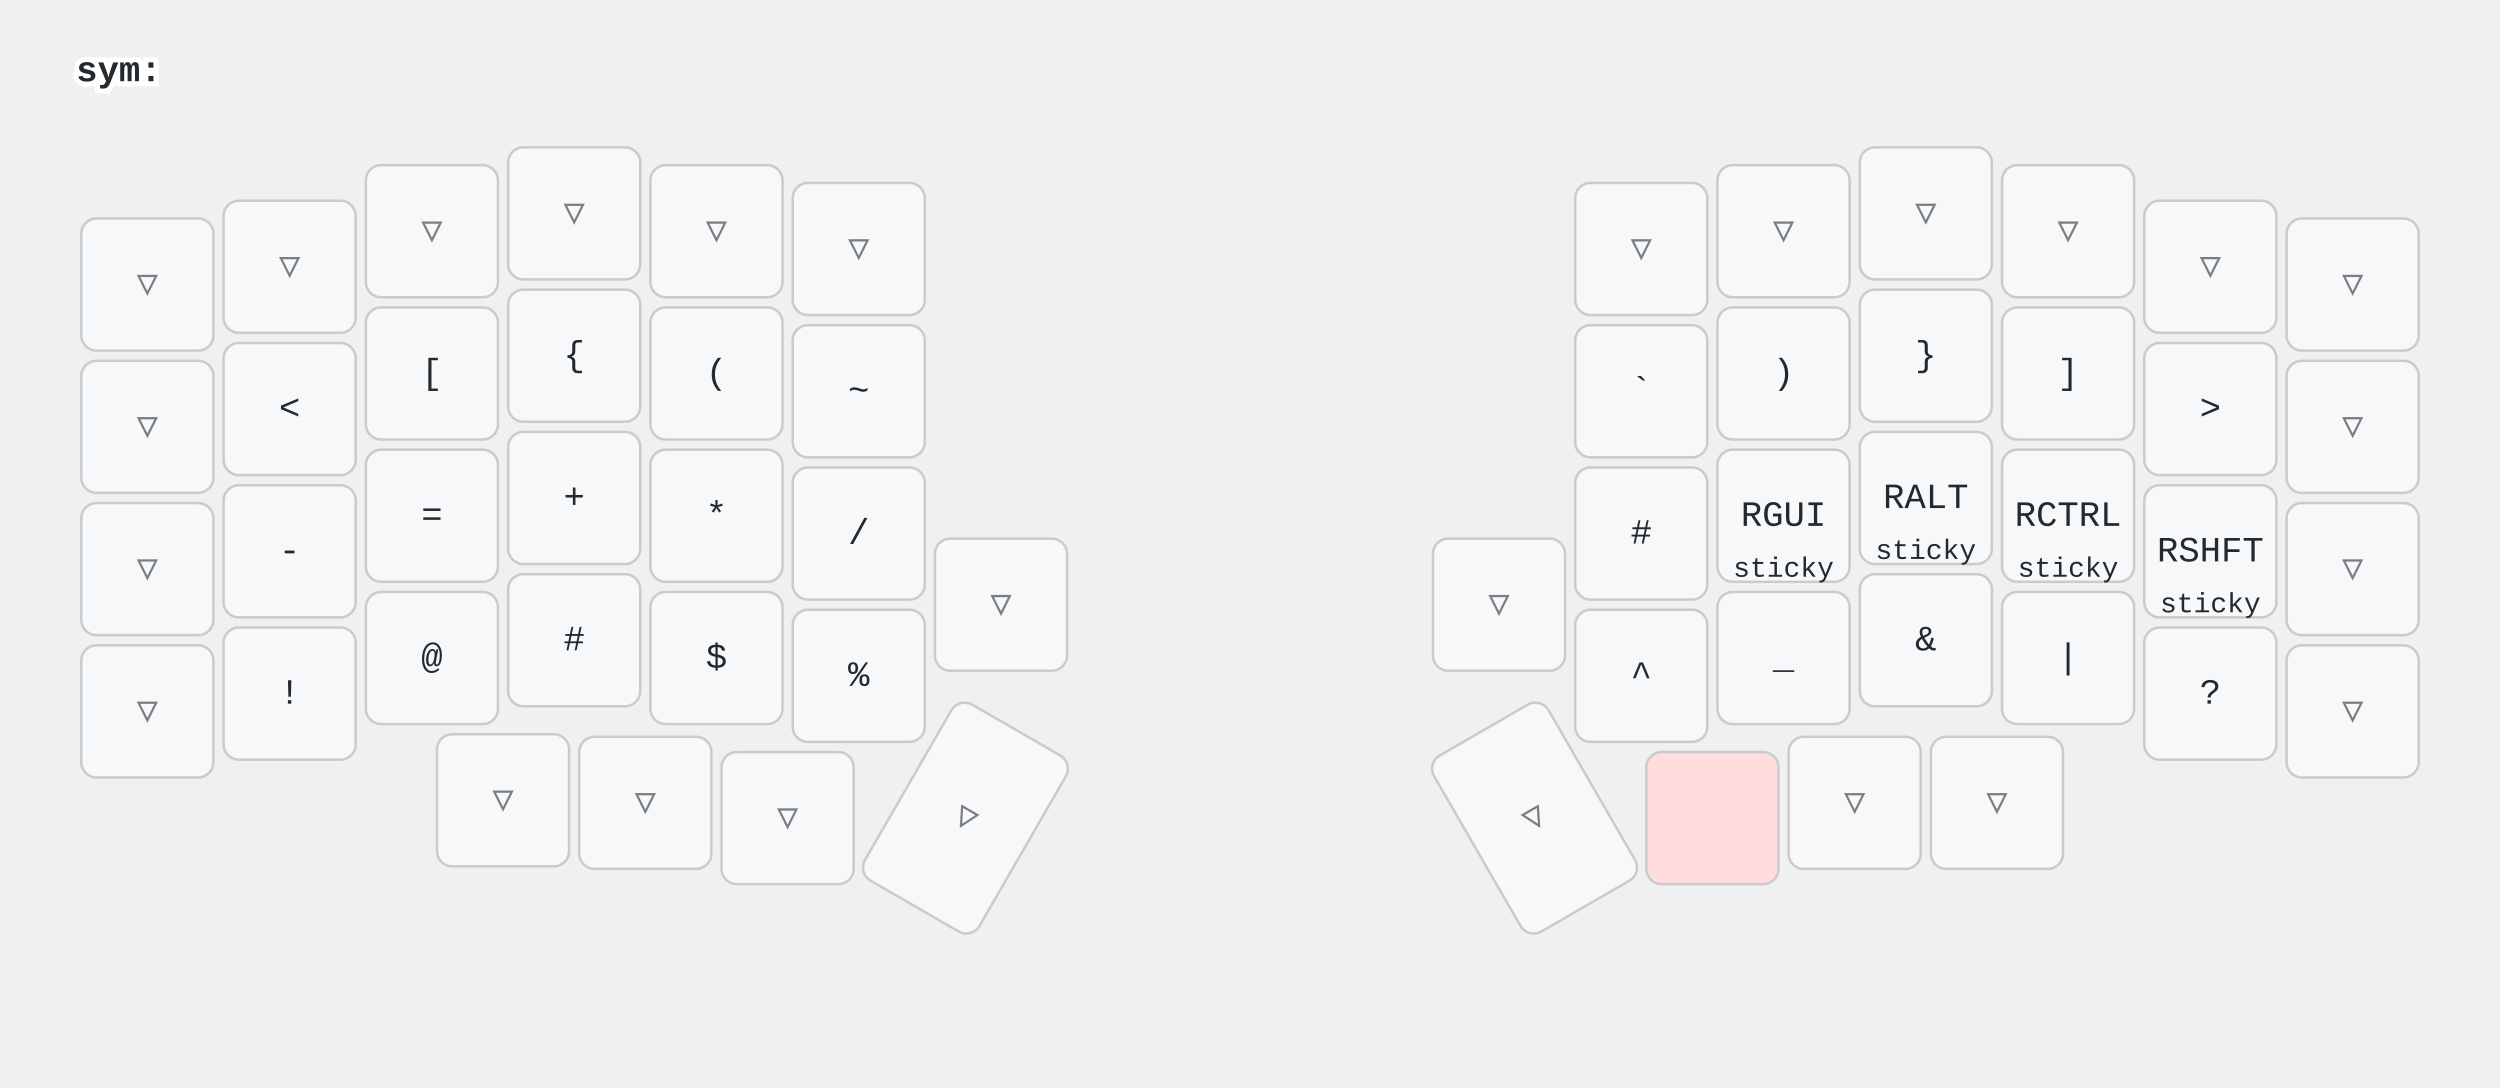
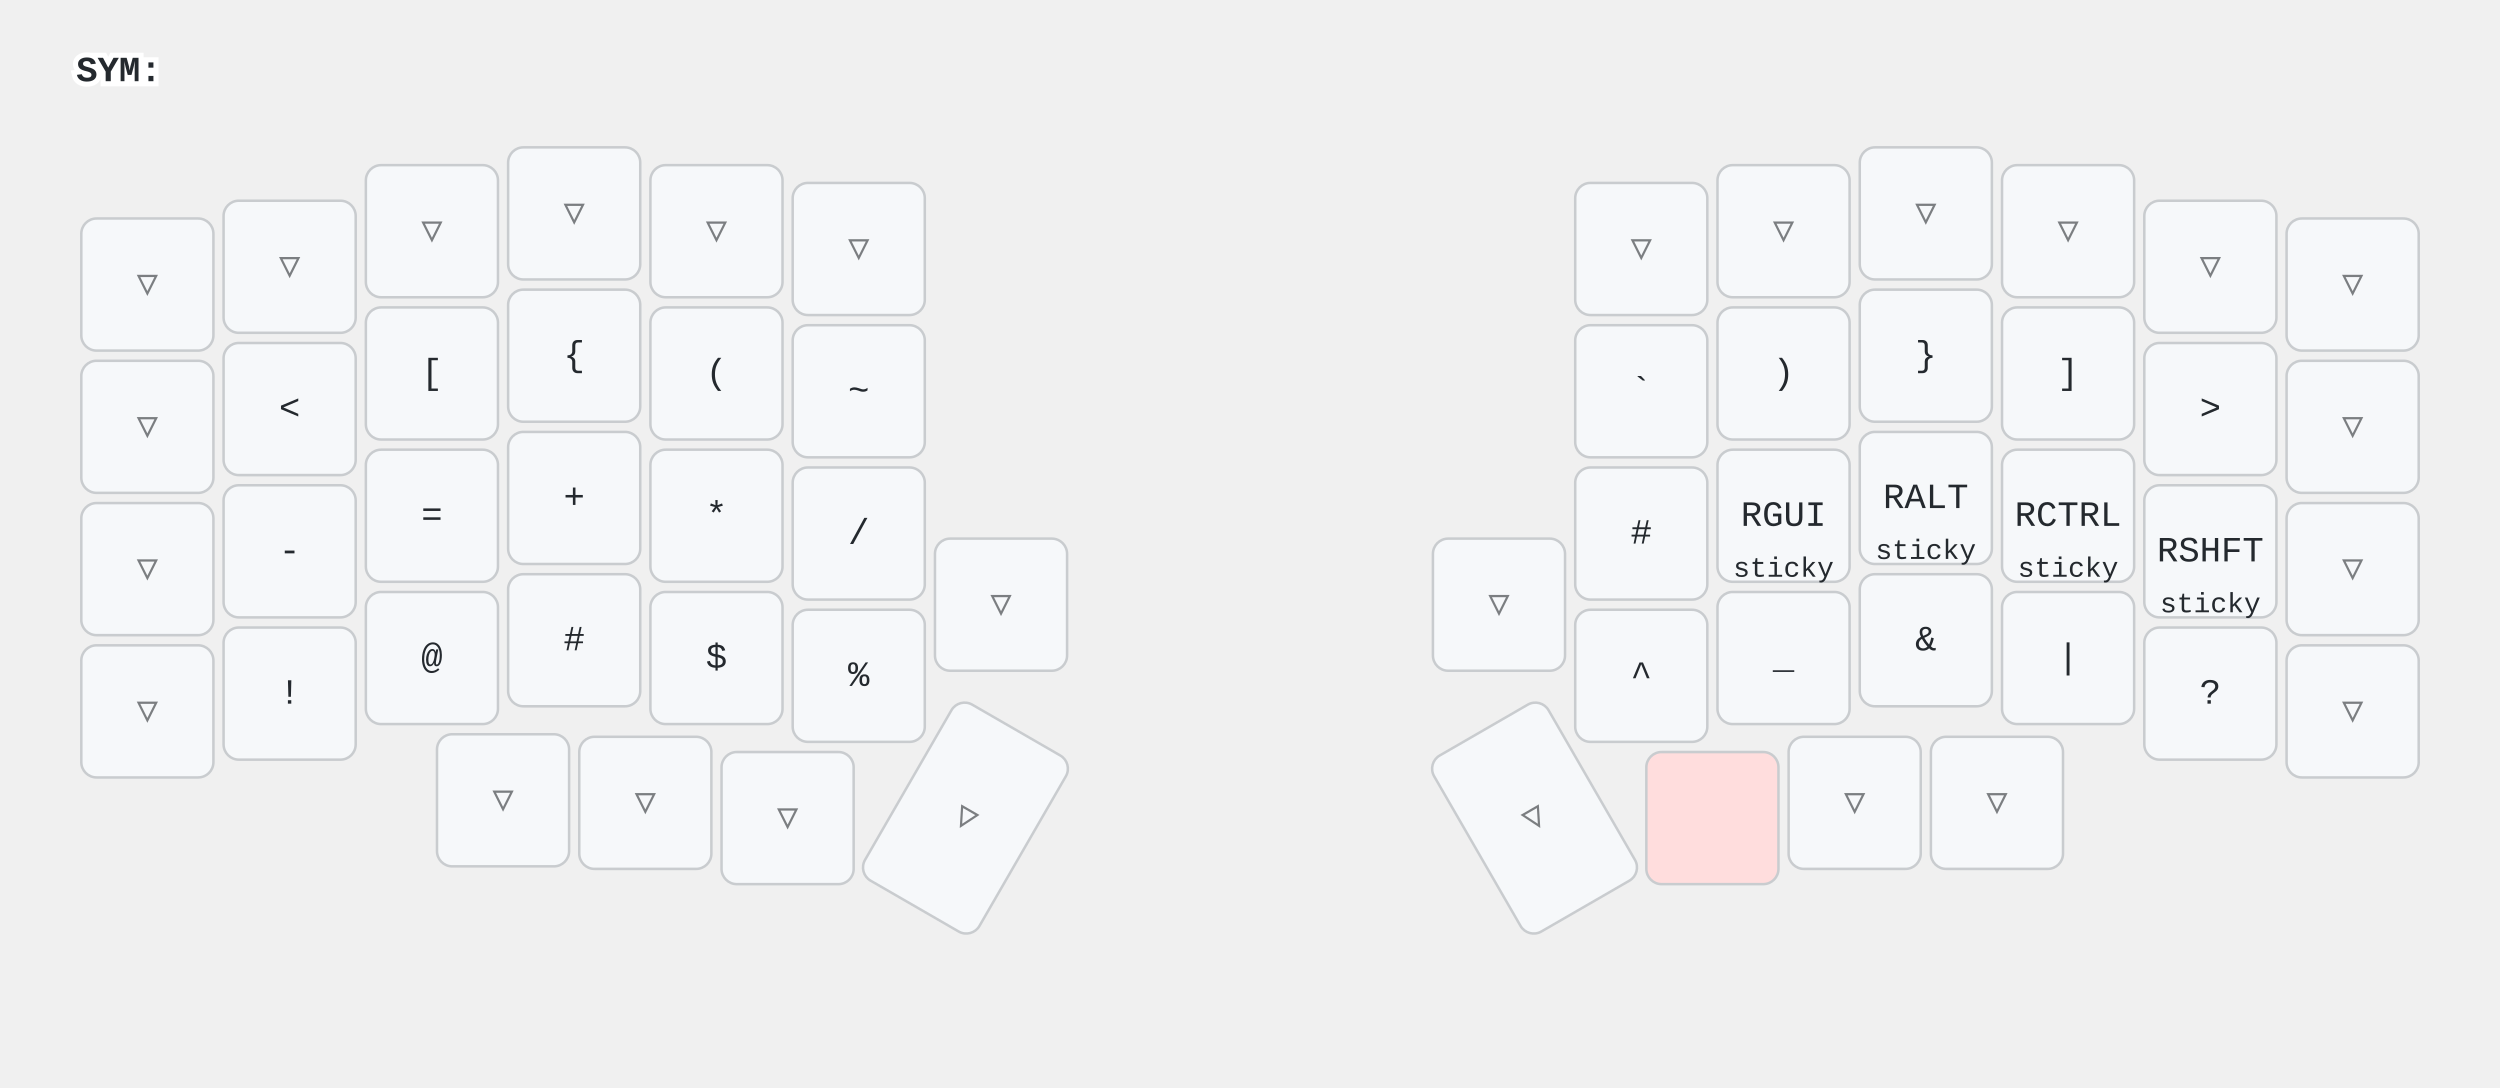
<svg xmlns="http://www.w3.org/2000/svg" width="984" height="428" viewBox="0 0 984 428" class="keymap">
  <style>/* inherit to force styles through use tags */
svg path {
    fill: inherit;
}

/* font and background color specifications */
svg.keymap {
    font-family: SFMono-Regular,Consolas,Liberation Mono,Menlo,monospace;
    font-size: 14px;
    font-kerning: normal;
    text-rendering: optimizeLegibility;
    fill: #24292e;
}

/* default key styling */
rect.key {
    fill: #f6f8fa;
}

rect.key, rect.combo {
    stroke: #c9cccf;
    stroke-width: 1;
}

/* default key side styling, only used is draw_key_sides is set */
rect.side {
    filter: brightness(90%);
}

/* color accent for combo boxes */
rect.combo, rect.combo-separate {
    fill: #cdf;
}

/* color accent for held keys */
rect.held, rect.combo.held {
    fill: #fdd;
}

/* color accent for ghost (optional) keys */
rect.ghost, rect.combo.ghost {
    stroke-dasharray: 4, 4;
    stroke-width: 2;
}

text {
    text-anchor: middle;
    dominant-baseline: middle;
}

/* styling for layer labels */
text.label {
    font-weight: bold;
    text-anchor: start;
    stroke: white;
    stroke-width: 4;
    paint-order: stroke;
}

/* styling for optional footer */
text.footer {
    text-anchor: end;
    dominant-baseline: auto;
    stroke: white;
    stroke-width: 4;
    paint-order: stroke;
}

/* styling for combo tap, and key hold/shifted label text */
text.combo, text.hold, text.shifted {
    font-size: 11px;
}

text.hold {
    text-anchor: middle;
    dominant-baseline: auto;
}

text.shifted {
    text-anchor: middle;
    dominant-baseline: hanging;
}

text.layer-activator {
    text-decoration: underline;
}

/* styling for hold/shifted label text in combo box */
text.combo.hold, text.combo.shifted {
    font-size: 8px;
}

/* lighter symbol for transparent keys */
text.trans {
    fill: #7b7e81;
}

/* styling for combo dendrons */
path.combo {
    stroke-width: 1;
    stroke: gray;
    fill: none;
}

/* Start Tabler Icons Cleanup */
/* cannot use height/width with glyphs */
.icon-tabler &gt; path {
    fill: inherit;
    stroke: inherit;
    stroke-width: 2;
}
/* hide tabler's default box */
.icon-tabler &gt; path[stroke="none"][fill="none"] {
    visibility: hidden;
}
/* End Tabler Icons Cleanup */
</style>
-   <g transform="translate(30, 0)" class="layer-sym">
-     <text x="0" y="28" class="label" id="sym">sym:</text>
+   <g transform="translate(30, 0)" class="layer-SYM">
+     <text x="0" y="28" class="label" id="SYM">SYM:</text>
    <g transform="translate(0, 56)">
      <g transform="translate(28, 56)" class="key trans keypos-0">
        <rect rx="6" ry="6" x="-26" y="-26" width="52" height="52" class="key trans" />
        <text x="0" y="0" class="key trans tap">▽</text>
      </g>
      <g transform="translate(84, 49)" class="key trans keypos-1">
        <rect rx="6" ry="6" x="-26" y="-26" width="52" height="52" class="key trans" />
        <text x="0" y="0" class="key trans tap">▽</text>
      </g>
      <g transform="translate(140, 35)" class="key trans keypos-2">
        <rect rx="6" ry="6" x="-26" y="-26" width="52" height="52" class="key trans" />
        <text x="0" y="0" class="key trans tap">▽</text>
      </g>
      <g transform="translate(196, 28)" class="key trans keypos-3">
        <rect rx="6" ry="6" x="-26" y="-26" width="52" height="52" class="key trans" />
        <text x="0" y="0" class="key trans tap">▽</text>
      </g>
      <g transform="translate(252, 35)" class="key trans keypos-4">
        <rect rx="6" ry="6" x="-26" y="-26" width="52" height="52" class="key trans" />
        <text x="0" y="0" class="key trans tap">▽</text>
      </g>
      <g transform="translate(308, 42)" class="key trans keypos-5">
        <rect rx="6" ry="6" x="-26" y="-26" width="52" height="52" class="key trans" />
        <text x="0" y="0" class="key trans tap">▽</text>
      </g>
      <g transform="translate(616, 42)" class="key trans keypos-6">
        <rect rx="6" ry="6" x="-26" y="-26" width="52" height="52" class="key trans" />
        <text x="0" y="0" class="key trans tap">▽</text>
      </g>
      <g transform="translate(672, 35)" class="key trans keypos-7">
        <rect rx="6" ry="6" x="-26" y="-26" width="52" height="52" class="key trans" />
        <text x="0" y="0" class="key trans tap">▽</text>
      </g>
      <g transform="translate(728, 28)" class="key trans keypos-8">
        <rect rx="6" ry="6" x="-26" y="-26" width="52" height="52" class="key trans" />
        <text x="0" y="0" class="key trans tap">▽</text>
      </g>
      <g transform="translate(784, 35)" class="key trans keypos-9">
        <rect rx="6" ry="6" x="-26" y="-26" width="52" height="52" class="key trans" />
        <text x="0" y="0" class="key trans tap">▽</text>
      </g>
      <g transform="translate(840, 49)" class="key trans keypos-10">
        <rect rx="6" ry="6" x="-26" y="-26" width="52" height="52" class="key trans" />
        <text x="0" y="0" class="key trans tap">▽</text>
      </g>
      <g transform="translate(896, 56)" class="key trans keypos-11">
        <rect rx="6" ry="6" x="-26" y="-26" width="52" height="52" class="key trans" />
        <text x="0" y="0" class="key trans tap">▽</text>
      </g>
      <g transform="translate(28, 112)" class="key trans keypos-12">
        <rect rx="6" ry="6" x="-26" y="-26" width="52" height="52" class="key trans" />
        <text x="0" y="0" class="key trans tap">▽</text>
      </g>
      <g transform="translate(84, 105)" class="key keypos-13">
        <rect rx="6" ry="6" x="-26" y="-26" width="52" height="52" class="key" />
        <text x="0" y="0" class="key tap">&lt;</text>
      </g>
      <g transform="translate(140, 91)" class="key keypos-14">
        <rect rx="6" ry="6" x="-26" y="-26" width="52" height="52" class="key" />
        <text x="0" y="0" class="key tap">[</text>
      </g>
      <g transform="translate(196, 84)" class="key keypos-15">
        <rect rx="6" ry="6" x="-26" y="-26" width="52" height="52" class="key" />
        <text x="0" y="0" class="key tap">{</text>
      </g>
      <g transform="translate(252, 91)" class="key keypos-16">
        <rect rx="6" ry="6" x="-26" y="-26" width="52" height="52" class="key" />
        <text x="0" y="0" class="key tap">(</text>
      </g>
      <g transform="translate(308, 98)" class="key keypos-17">
        <rect rx="6" ry="6" x="-26" y="-26" width="52" height="52" class="key" />
        <text x="0" y="0" class="key tap">~</text>
      </g>
      <g transform="translate(616, 98)" class="key keypos-18">
        <rect rx="6" ry="6" x="-26" y="-26" width="52" height="52" class="key" />
        <text x="0" y="0" class="key tap">`</text>
      </g>
      <g transform="translate(672, 91)" class="key keypos-19">
        <rect rx="6" ry="6" x="-26" y="-26" width="52" height="52" class="key" />
        <text x="0" y="0" class="key tap">)</text>
      </g>
      <g transform="translate(728, 84)" class="key keypos-20">
        <rect rx="6" ry="6" x="-26" y="-26" width="52" height="52" class="key" />
        <text x="0" y="0" class="key tap">}</text>
      </g>
      <g transform="translate(784, 91)" class="key keypos-21">
        <rect rx="6" ry="6" x="-26" y="-26" width="52" height="52" class="key" />
        <text x="0" y="0" class="key tap">]</text>
      </g>
      <g transform="translate(840, 105)" class="key keypos-22">
        <rect rx="6" ry="6" x="-26" y="-26" width="52" height="52" class="key" />
        <text x="0" y="0" class="key tap">&gt;</text>
      </g>
      <g transform="translate(896, 112)" class="key trans keypos-23">
        <rect rx="6" ry="6" x="-26" y="-26" width="52" height="52" class="key trans" />
        <text x="0" y="0" class="key trans tap">▽</text>
      </g>
      <g transform="translate(28, 168)" class="key trans keypos-24">
        <rect rx="6" ry="6" x="-26" y="-26" width="52" height="52" class="key trans" />
        <text x="0" y="0" class="key trans tap">▽</text>
      </g>
      <g transform="translate(84, 161)" class="key keypos-25">
        <rect rx="6" ry="6" x="-26" y="-26" width="52" height="52" class="key" />
        <text x="0" y="0" class="key tap">-</text>
      </g>
      <g transform="translate(140, 147)" class="key keypos-26">
        <rect rx="6" ry="6" x="-26" y="-26" width="52" height="52" class="key" />
        <text x="0" y="0" class="key tap">=</text>
      </g>
      <g transform="translate(196, 140)" class="key keypos-27">
        <rect rx="6" ry="6" x="-26" y="-26" width="52" height="52" class="key" />
        <text x="0" y="0" class="key tap">+</text>
      </g>
      <g transform="translate(252, 147)" class="key keypos-28">
        <rect rx="6" ry="6" x="-26" y="-26" width="52" height="52" class="key" />
        <text x="0" y="0" class="key tap">*</text>
      </g>
      <g transform="translate(308, 154)" class="key keypos-29">
        <rect rx="6" ry="6" x="-26" y="-26" width="52" height="52" class="key" />
        <text x="0" y="0" class="key tap">/</text>
      </g>
      <g transform="translate(616, 154)" class="key keypos-30">
        <rect rx="6" ry="6" x="-26" y="-26" width="52" height="52" class="key" />
        <text x="0" y="0" class="key tap">#</text>
      </g>
      <g transform="translate(672, 147)" class="key keypos-31">
        <rect rx="6" ry="6" x="-26" y="-26" width="52" height="52" class="key" />
        <text x="0" y="0" class="key tap">RGUI</text>
        <text x="0" y="24" class="key hold">sticky</text>
      </g>
      <g transform="translate(728, 140)" class="key keypos-32">
        <rect rx="6" ry="6" x="-26" y="-26" width="52" height="52" class="key" />
        <text x="0" y="0" class="key tap">RALT</text>
        <text x="0" y="24" class="key hold">sticky</text>
      </g>
      <g transform="translate(784, 147)" class="key keypos-33">
        <rect rx="6" ry="6" x="-26" y="-26" width="52" height="52" class="key" />
        <text x="0" y="0" class="key tap">RCTRL</text>
        <text x="0" y="24" class="key hold">sticky</text>
      </g>
      <g transform="translate(840, 161)" class="key keypos-34">
        <rect rx="6" ry="6" x="-26" y="-26" width="52" height="52" class="key" />
        <text x="0" y="0" class="key tap">RSHFT</text>
        <text x="0" y="24" class="key hold">sticky</text>
      </g>
      <g transform="translate(896, 168)" class="key trans keypos-35">
        <rect rx="6" ry="6" x="-26" y="-26" width="52" height="52" class="key trans" />
        <text x="0" y="0" class="key trans tap">▽</text>
      </g>
      <g transform="translate(28, 224)" class="key trans keypos-36">
        <rect rx="6" ry="6" x="-26" y="-26" width="52" height="52" class="key trans" />
        <text x="0" y="0" class="key trans tap">▽</text>
      </g>
      <g transform="translate(84, 217)" class="key keypos-37">
        <rect rx="6" ry="6" x="-26" y="-26" width="52" height="52" class="key" />
        <text x="0" y="0" class="key tap">!</text>
      </g>
      <g transform="translate(140, 203)" class="key keypos-38">
        <rect rx="6" ry="6" x="-26" y="-26" width="52" height="52" class="key" />
        <text x="0" y="0" class="key tap">@</text>
      </g>
      <g transform="translate(196, 196)" class="key keypos-39">
        <rect rx="6" ry="6" x="-26" y="-26" width="52" height="52" class="key" />
        <text x="0" y="0" class="key tap">#</text>
      </g>
      <g transform="translate(252, 203)" class="key keypos-40">
        <rect rx="6" ry="6" x="-26" y="-26" width="52" height="52" class="key" />
        <text x="0" y="0" class="key tap">$</text>
      </g>
      <g transform="translate(308, 210)" class="key keypos-41">
        <rect rx="6" ry="6" x="-26" y="-26" width="52" height="52" class="key" />
        <text x="0" y="0" class="key tap">%</text>
      </g>
      <g transform="translate(364, 182)" class="key trans keypos-42">
        <rect rx="6" ry="6" x="-26" y="-26" width="52" height="52" class="key trans" />
        <text x="0" y="0" class="key trans tap">▽</text>
      </g>
      <g transform="translate(560, 182)" class="key trans keypos-43">
        <rect rx="6" ry="6" x="-26" y="-26" width="52" height="52" class="key trans" />
        <text x="0" y="0" class="key trans tap">▽</text>
      </g>
      <g transform="translate(616, 210)" class="key keypos-44">
        <rect rx="6" ry="6" x="-26" y="-26" width="52" height="52" class="key" />
        <text x="0" y="0" class="key tap">^</text>
      </g>
      <g transform="translate(672, 203)" class="key keypos-45">
        <rect rx="6" ry="6" x="-26" y="-26" width="52" height="52" class="key" />
        <text x="0" y="0" class="key tap">_</text>
      </g>
      <g transform="translate(728, 196)" class="key keypos-46">
        <rect rx="6" ry="6" x="-26" y="-26" width="52" height="52" class="key" />
        <text x="0" y="0" class="key tap">&amp;</text>
      </g>
      <g transform="translate(784, 203)" class="key keypos-47">
        <rect rx="6" ry="6" x="-26" y="-26" width="52" height="52" class="key" />
        <text x="0" y="0" class="key tap">|</text>
      </g>
      <g transform="translate(840, 217)" class="key keypos-48">
        <rect rx="6" ry="6" x="-26" y="-26" width="52" height="52" class="key" />
        <text x="0" y="0" class="key tap">?</text>
      </g>
      <g transform="translate(896, 224)" class="key trans keypos-49">
        <rect rx="6" ry="6" x="-26" y="-26" width="52" height="52" class="key trans" />
        <text x="0" y="0" class="key trans tap">▽</text>
      </g>
      <g transform="translate(168, 259)" class="key trans keypos-50">
        <rect rx="6" ry="6" x="-26" y="-26" width="52" height="52" class="key trans" />
        <text x="0" y="0" class="key trans tap">▽</text>
      </g>
      <g transform="translate(224, 260)" class="key trans keypos-51">
        <rect rx="6" ry="6" x="-26" y="-26" width="52" height="52" class="key trans" />
        <text x="0" y="0" class="key trans tap">▽</text>
      </g>
      <g transform="translate(280, 266)" class="key trans keypos-52">
        <rect rx="6" ry="6" x="-26" y="-26" width="52" height="52" class="key trans" />
        <text x="0" y="0" class="key trans tap">▽</text>
      </g>
      <g transform="translate(350, 266) rotate(30.0)" class="key trans keypos-53">
        <rect rx="6" ry="6" x="-26" y="-40" width="52" height="80" class="key trans" />
        <text x="0" y="0" class="key trans tap">▽</text>
      </g>
      <g transform="translate(574, 266) rotate(-30.0)" class="key trans keypos-54">
        <rect rx="6" ry="6" x="-26" y="-40" width="52" height="80" class="key trans" />
        <text x="0" y="0" class="key trans tap">▽</text>
      </g>
      <g transform="translate(644, 266)" class="key held keypos-55">
        <rect rx="6" ry="6" x="-26" y="-26" width="52" height="52" class="key held" />
      </g>
      <g transform="translate(700, 260)" class="key trans keypos-56">
        <rect rx="6" ry="6" x="-26" y="-26" width="52" height="52" class="key trans" />
        <text x="0" y="0" class="key trans tap">▽</text>
      </g>
      <g transform="translate(756, 260)" class="key trans keypos-57">
        <rect rx="6" ry="6" x="-26" y="-26" width="52" height="52" class="key trans" />
        <text x="0" y="0" class="key trans tap">▽</text>
      </g>
    </g>
  </g>
</svg>
